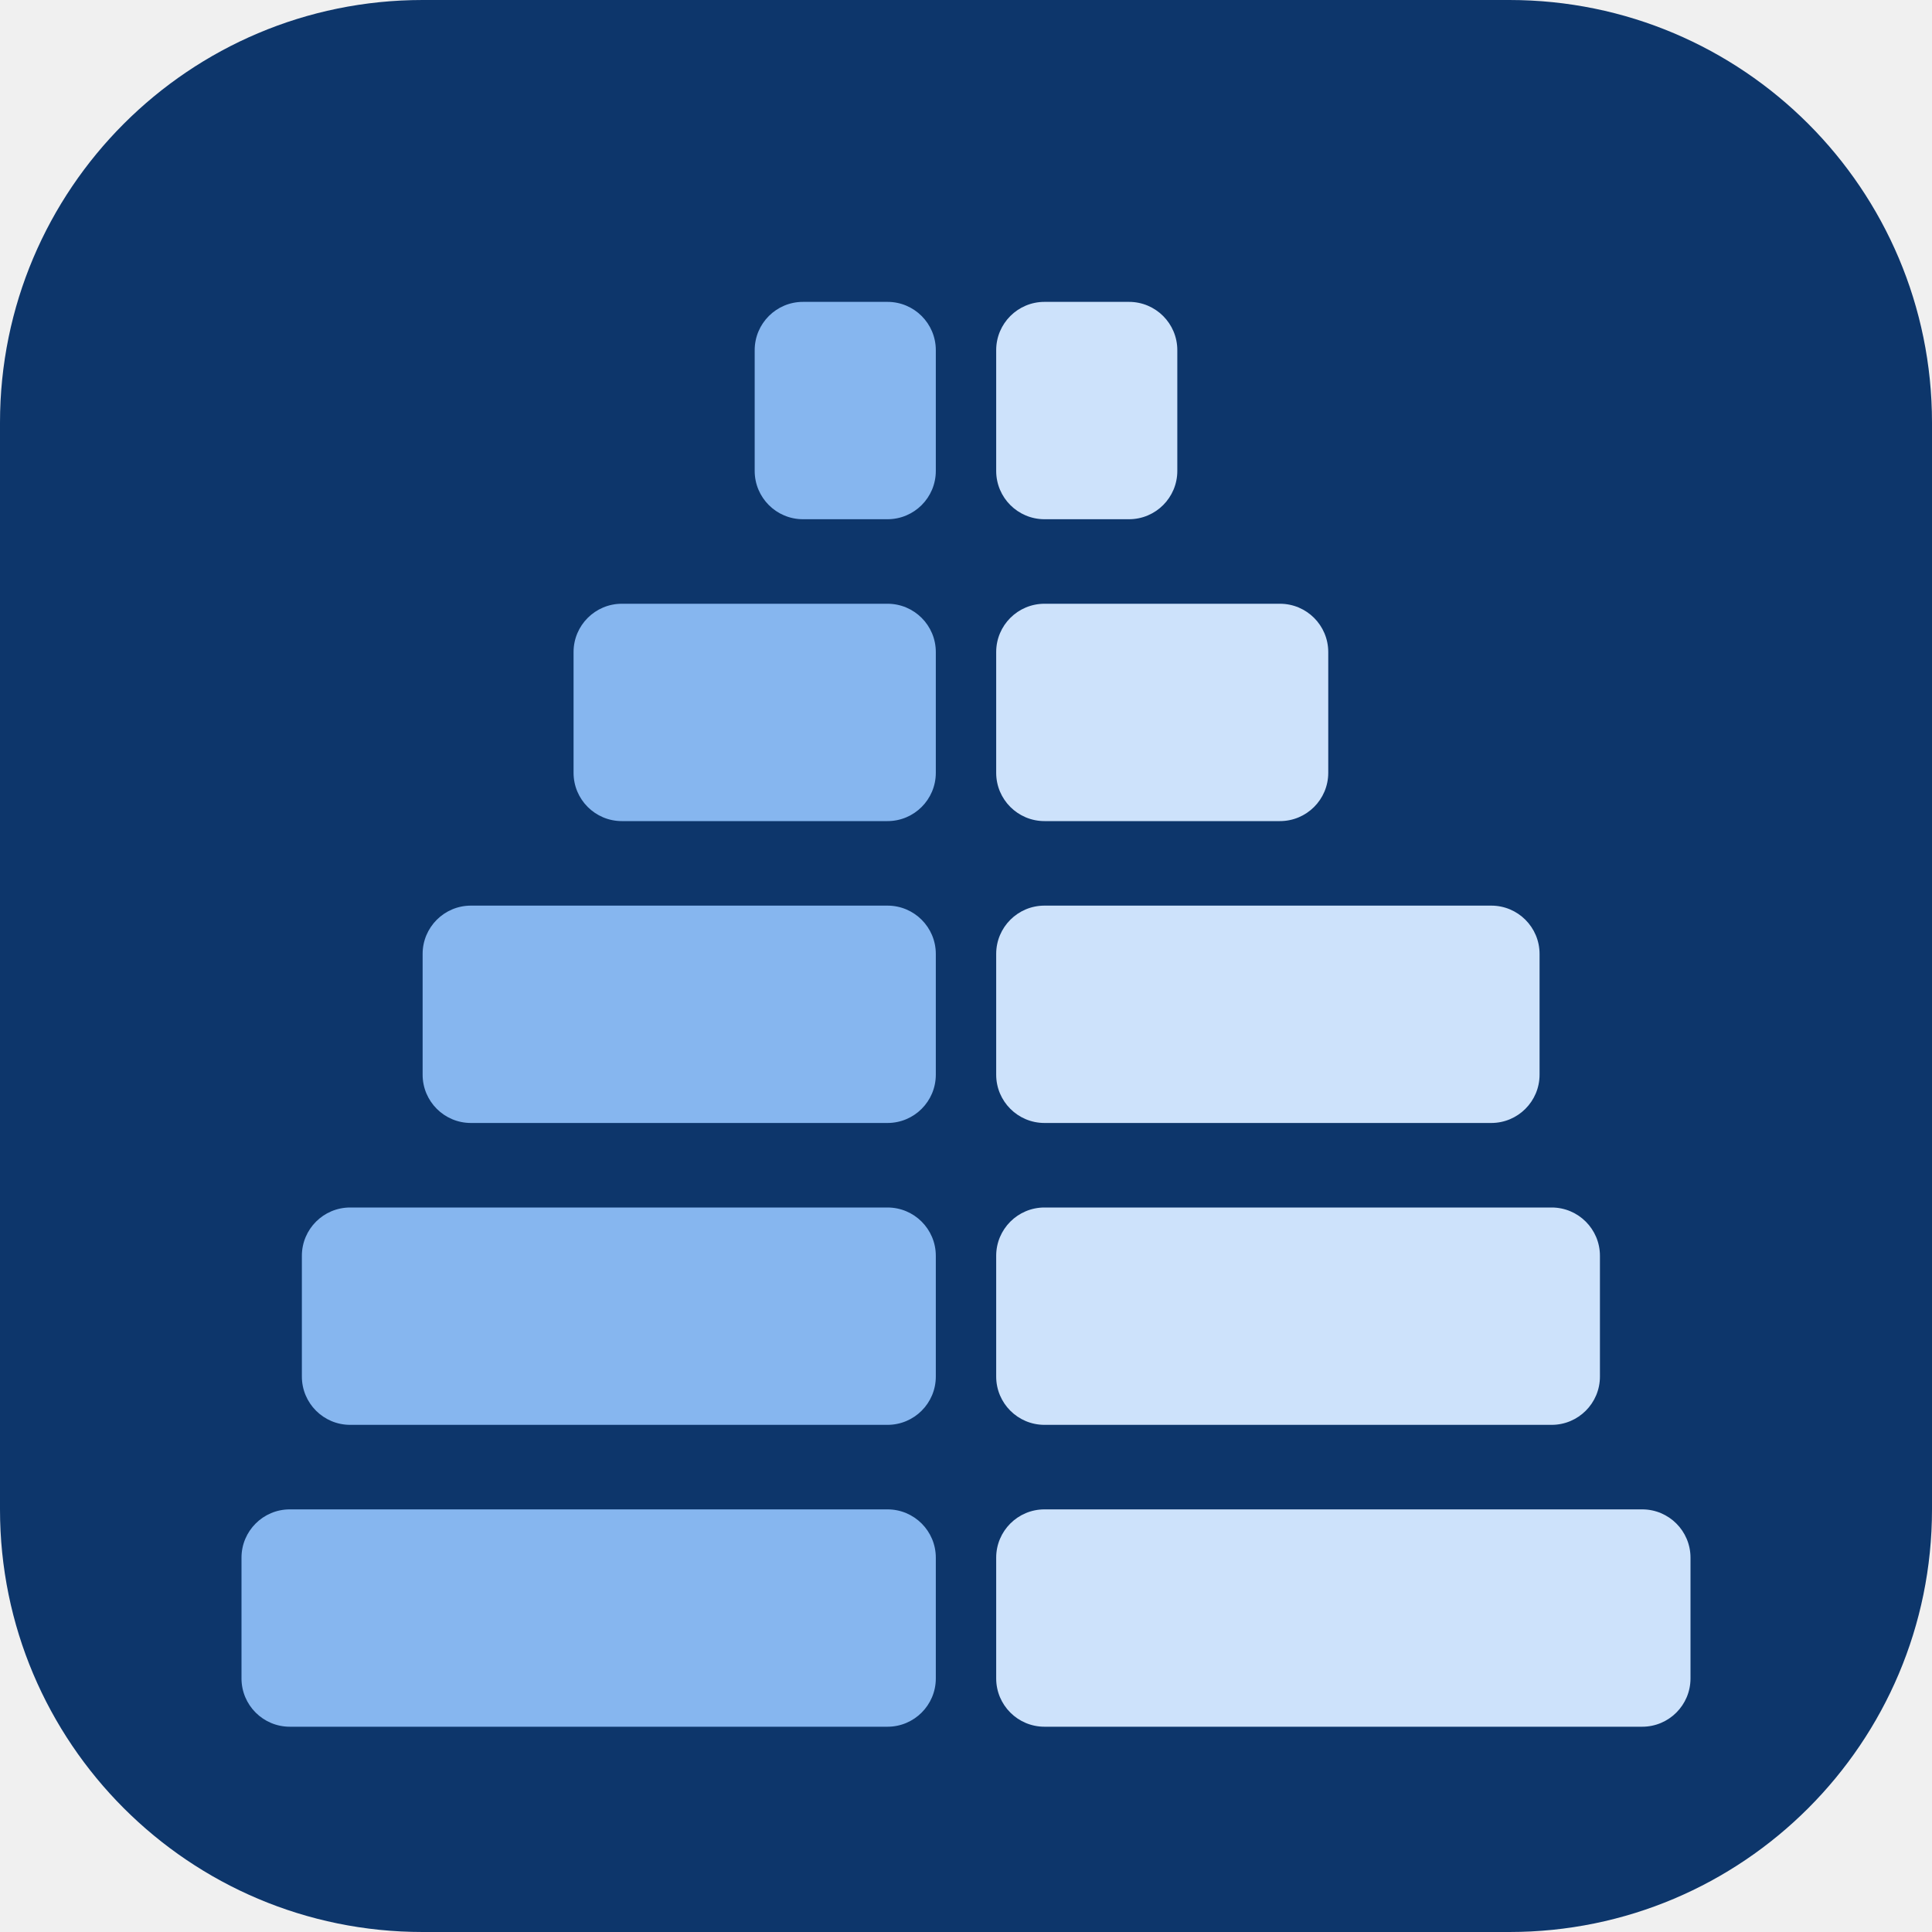
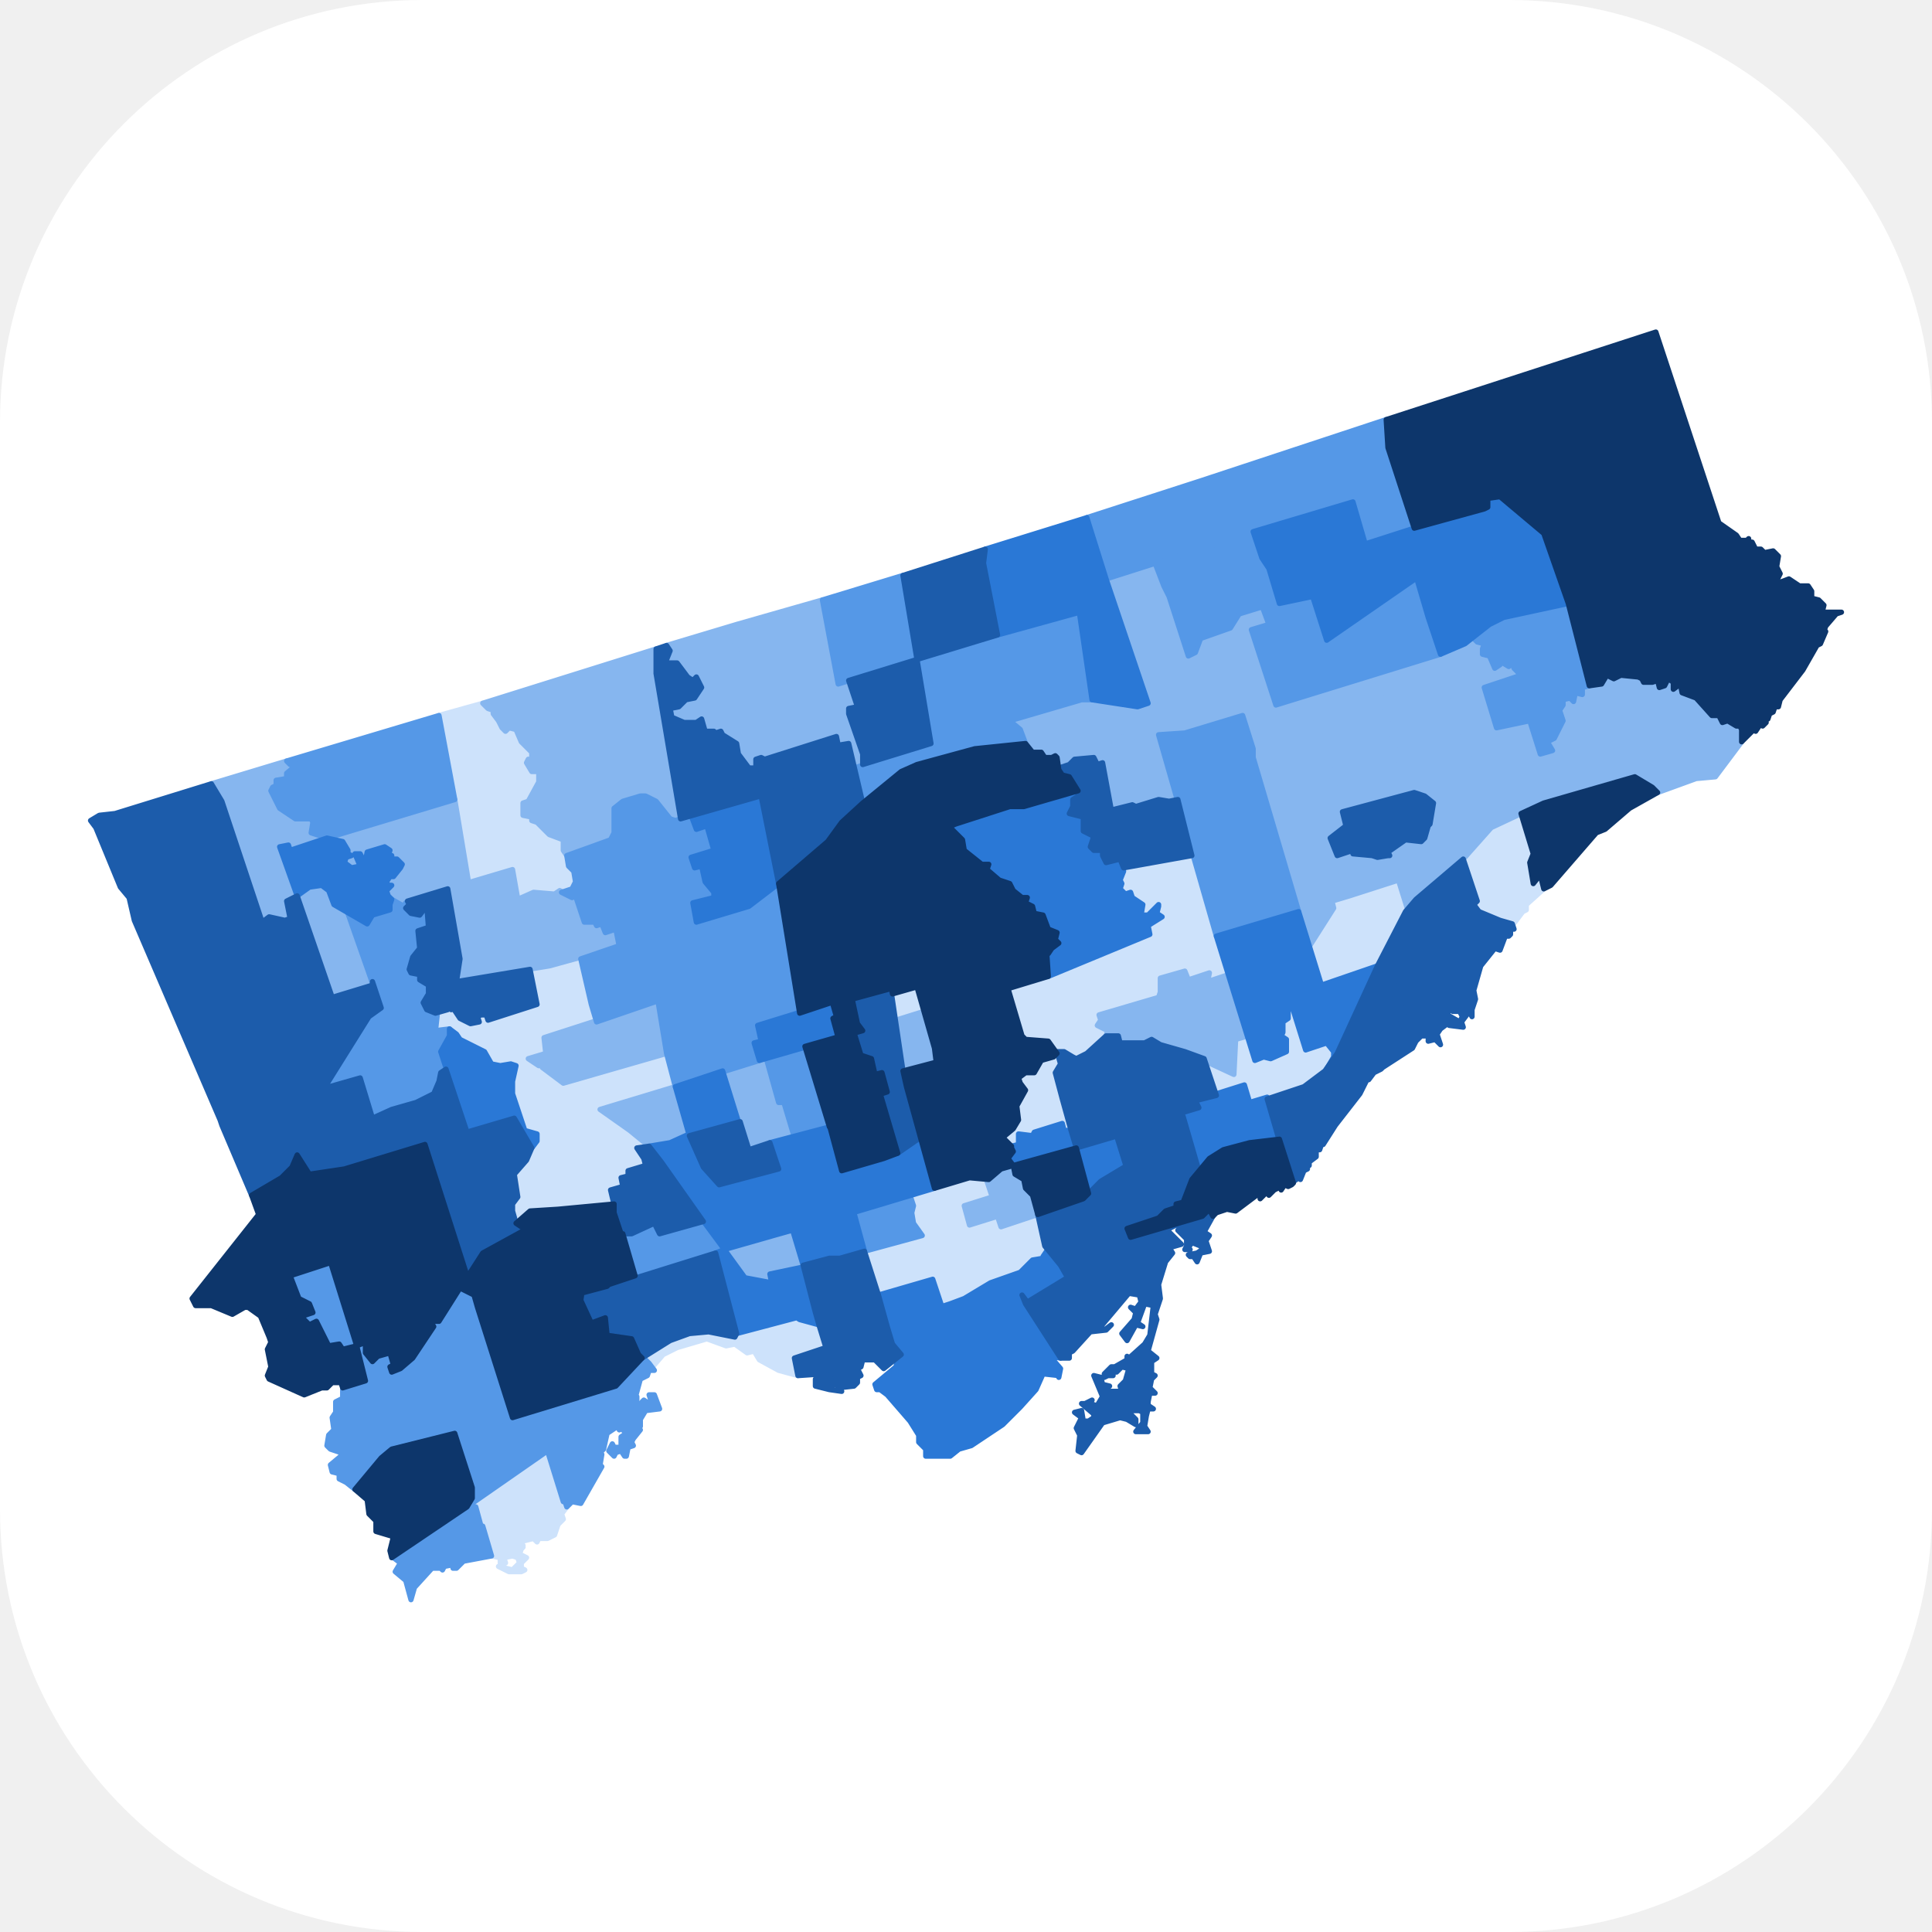
<svg xmlns="http://www.w3.org/2000/svg" viewBox="0 0 32 32">
-   <rect width="32" height="32" rx="7" fill="#0d366b" />
-   <g fill="#86b6ef">
-     <rect x="12.5" y="5" width="3" height="3.6" rx="0.8" />
-     <rect x="9.5" y="10" width="6" height="3.6" rx="0.8" />
-     <rect x="7" y="15" width="8.5" height="3.6" rx="0.8" />
-     <rect x="5" y="20" width="10.5" height="3.6" rx="0.8" />
-     <rect x="4" y="25" width="11.5" height="3.6" rx="0.8" />
-   </g>
-   <g fill="#cde2fb">
-     <rect x="16.5" y="5" width="3" height="3.6" rx="0.8" />
-     <rect x="16.5" y="10" width="5.5" height="3.6" rx="0.8" />
-     <rect x="16.5" y="15" width="9" height="3.6" rx="0.8" />
-     <rect x="16.5" y="20" width="10" height="3.6" rx="0.8" />
-     <rect x="16.5" y="25" width="11.5" height="3.6" rx="0.8" />
+   <rect width="32" height="32" rx="7" fill="#ffffff" />
+   <g transform="translate(1.5 5.5) scale(0.029)" stroke-width="3" stroke-linejoin="round">
+     <path fill="#cde2fb" stroke="#cde2fb" d="M269 666L272 671L269 675L270 678L267 681L265 687L261 689L256 689L255 691L253 689L245 691L247 693L246 694L247 694L246 695L245 698L249 700L246 703L246 706L248 707L246 708L239 708L233 705L241 707L245 703L244 700L241 699L236 700L237 703L234 703L234 700L229 699L220 671L216 672L215 671L261 639ZM224 212L230 216L230 218L233 222L235 226L237 228L239 226L243 227L246 234L252 241L252 244L250 244L249 247L252 251L256 251L257 253L208 267L199 219ZM254 262L250 268L247 269L247 276L252 277L252 279L255 280L262 287L270 290L272 302L276 307L277 311L275 318L265 321L253 320L244 324L241 307L216 315L208 267L256 253L256 257L253 261ZM259 403L251 364L280 358L286 384L289 394ZM629 299L650 367L638 371L639 366L627 370L625 365L610 369L603 367L602 363L605 359L602 356L597 356L597 355L603 352L605 344L604 339L612 334L609 332L610 328L610 327L604 333L600 333L601 327L595 323L594 320L592 321L589 319L589 315L588 313L590 309L590 306ZM598 357L602 356L605 359L602 363L603 367L611 369L611 377L610 380L576 390L575 386L571 381L572 376L570 377L566 375L562 370L560 371L559 368L555 368L549 369L547 368L605 344L603 352L597 355ZM549 369L559 368L560 371L562 370L569 377L573 377L571 381L575 386L575 391L577 393L575 396L581 400L571 410L563 415L555 410L552 412L547 405L537 406L534 404L524 375L547 368ZM552 412L554 418L551 423L560 456L556 457L555 452L539 457L538 459L530 458L530 464L526 465L521 460L527 455L530 450L529 442L534 433L531 429L530 426L534 423L539 423L544 415L550 414ZM661 402L672 437L662 440L659 430L643 436L636 415L653 424L654 404ZM545 521L525 527L520 511L541 504ZM518 505L525 527L545 521L549 528L546 525L544 528L544 529L538 530L531 537L512 544L502 510ZM515 494L499 499L494 485L503 483L512 485ZM475 516L483 540L450 550L442 525ZM416 567L420 580L402 586L404 596L393 593L382 587L379 582L375 583L368 578L363 579L352 575L335 580L327 584L321 591L315 586L332 575L344 571L355 571L368 574L369 572L403 563ZM299 449L319 465L312 466L316 472L317 476L307 479L307 482L303 483L304 488L297 490L299 498L253 502L248 504L243 509L241 500L244 494L242 479L249 473L255 461L255 458L249 457L246 453L253 451L262 453L268 452L270 461L272 460L297 452ZM291 444L270 430L329 412L334 431ZM207 383L206 387L207 386L211 392L217 395L222 394L221 391L223 390L226 390L227 393L255 384L260 412L250 415L256 419L261 417L262 419L258 420L260 422L254 425L255 426L249 428L248 427L241 428L243 420L243 419L230 418L225 411L211 404L206 398L197 399L197 389L204 387L204 383ZM260 422L299 449L297 452L270 461L268 452L262 453L253 451L246 453L242 440L241 428L248 427L249 428L255 426L254 425ZM684 378L694 410L706 406L710 411L710 414L706 421L697 429L688 433L672 438L665 416L670 414L674 415L683 411L683 404L680 402L681 400L681 394L684 392L684 382L682 379ZM735 362L703 373L696 351L710 329L709 325L747 313L752 329ZM822 303L824 315L828 310L830 318L820 327L820 330L818 331L812 339L811 338L804 336L792 330L790 327L792 325L784 301L800 283L817 275L824 298ZM502 510L489 512L482 489L494 485ZM502 510L512 544L501 550L489 512ZM489 512L475 516L472 513L469 503L470 499L468 493L482 489ZM501 550L486 556L481 541L483 540L475 516L489 512ZM476 388L460 393L458 378L472 374Z" />
+     <path fill="#86b6ef" stroke="#86b6ef" d="M114 247L118 247L112 252L112 255L106 256L106 259L103 261L107 272L117 278L126 278L127 280L126 286L135 289L114 296L113 293L108 294L118 322L112 325L114 335L111 336L102 334L98 337L75 268L69 258L112 245ZM161 373L138 380L118 322L127 316L133 317L138 326L147 332L161 371ZM208 267L216 315L180 325L177 328L170 322L169 319L172 316L170 316L171 311L173 311L178 304L175 301L172 301L172 299L170 299L170 295L168 294L158 297L157 302L156 303L154 301L155 300L154 298L151 298L154 305L149 306L145 303L146 300L149 298L147 298L147 294L142 291L135 289ZM323 194L337 278L332 278L325 269L317 265L314 265L304 268L299 272L299 286L297 290L272 299L270 296L270 290L262 287L255 280L252 279L252 277L247 276L247 269L250 268L256 257L256 251L252 251L249 246L250 244L252 244L252 240L246 234L243 227L239 226L237 228L235 226L233 222L230 218L230 216L227 215L224 212L323 181ZM329 412L270 429L258 420L262 419L261 417L256 419L250 415L260 412L259 403L324 382ZM368 177L380 249L378 249L376 249L370 241L369 235L361 230L360 228L357 229L356 228L351 228L349 221L346 223L339 223L332 220L331 215L336 214L340 210L345 209L349 203L346 197L344 199L341 197L336 189L328 189L326 188L330 185L331 182L329 179L369 167L370 172ZM375 216L368 178L370 172L369 167L418 153L427 201ZM427 201L433 235L427 236L426 231L385 244L383 243L380 244L375 216ZM595 214L604 212L610 230L534 235L531 227L525 222L568 210ZM625 365L627 370L639 366L638 371L650 367L661 402L654 404L653 424L625 411L609 407L606 404L604 406L600 407L588 406L586 402L580 402L581 399L575 396L577 393L576 390L610 380L611 377L611 369ZM533 485L534 489L538 493L541 504L520 511L518 505L502 510L499 499L515 494L512 485L520 478L527 476L528 481ZM407 533L388 538L389 543L378 542L373 540L362 524L401 513ZM393 440L396 440L401 459L376 467L371 451L370 451L361 422L386 415ZM334 431L342 458L331 463L319 465L308 456L291 444ZM616 230L610 230L604 212L614 209L609 195L617 188L631 183L634 175L651 169L656 161L669 157L673 167L663 170L677 213L628 228ZM710 329L696 351L683 306L708 289L719 322L709 325ZM703 294L683 306L664 243L664 238L658 219L696 207L717 282ZM874 196L884 197L887 200L892 200L895 199L896 203L899 202L901 198L904 200L904 204L908 201L909 206L917 209L926 219L930 219L932 223L935 222L940 225L942 225L943 227L943 234L928 254L917 255L895 263L892 260L882 254L832 268L831 264L833 263L831 259L835 249L834 245L836 242L832 234L836 232L841 222L839 216L841 213L841 210L845 209L847 211L848 206L852 207L852 203L859 201L863 201L866 196L871 198ZM767 269L774 270L784 301L752 329L747 313L719 322L712 299L721 296L721 298L732 299L735 300L741 299L742 299L741 297L751 290L760 291L762 289L764 282L765 281L767 272L766 271ZM796 203L803 226L822 222L828 241L835 239L836 242L834 245L835 249L831 259L833 263L831 264L832 268L800 283L784 301L774 270L766 269L762 265L756 262L790 252L778 209ZM792 177L796 178L795 181L795 184L799 185L802 192L805 190L805 188L810 191L812 189L813 192L817 196L778 209L790 252L752 264L734 196L764 187L780 180L790 175ZM614 209L604 212L580 141L608 132L613 145L616 151L627 185L617 188L609 195ZM610 230L621 267L616 268L610 267L597 271L595 270L583 273L578 246L575 247L573 243L562 244L559 247L553 249L553 244L552 242L544 243L543 240L537 240L534 236ZM441 247L436 249L427 201L433 199L438 214L433 215L433 218L441 241ZM241 307L244 324L253 320L265 321L268 319L275 323L277 322L282 337L288 337L289 339L292 338L294 343L300 341L302 351L262 362L219 369L209 371L211 358L204 318ZM752 264L715 274L696 207L734 196ZM483 416L464 422L460 393L476 388Z" />
+     <path fill="#5598e7" stroke="#5598e7" d="M172 324L179 328L180 326L182 326L181 330L188 333L191 329L190 327L192 327L193 340L187 342L188 352L184 357L182 364L183 366L188 367L188 370L193 372L194 377L166 386L147 332L158 338L161 333L171 330ZM192 387L198 390L197 399L205 398L205 400L200 410L203 421L200 423L199 428L196 435L186 440L172 444L161 449L154 426L133 432L159 391L163 387L194 377L190 383ZM137 531L152 579L144 581L142 578L135 579L129 565L125 567L124 564L121 563L127 560L125 555L119 552L114 539ZM215 671L216 672L220 671L223 682L224 682L229 699L213 702L209 706L207 706L207 704L202 705L201 707L200 706L195 706L185 717L183 724L180 713L174 708L177 703L173 700ZM199 219L208 267L135 289L126 286L127 280L126 278L117 278L108 272L103 262L104 260L106 259L106 256L112 255L112 252L118 247L114 247L112 245ZM324 382L289 394L286 384L280 358L318 345ZM383 395L329 412L318 345L364 331L366 343L375 376ZM405 389L383 395L376 379L366 343L364 331L378 327L393 315ZM564 160L572 210L566 210L525 222L518 173ZM472 187L427 201L418 153L464 139ZM506 237L481 244L472 187L518 173L525 222L531 227L534 235ZM475 516L442 525L436 503L468 493L470 499L469 503L470 509ZM350 508L362 524L311 539L304 516L322 509L325 515ZM408 408L422 454L402 460L396 440L393 440L386 415ZM334 431L329 412L381 396L383 405L379 406L382 416ZM646 120L580 141L569 106L634 85ZM658 219L664 238L664 243L690 331L643 345L610 230L625 229ZM674 137L679 155L698 151L706 176L758 140L761 152L771 184L677 213L663 170L673 167L663 140ZM741 66L756 112L728 121L721 97L664 114L669 129L674 137L654 144L634 85L740 50ZM844 155L856 202L852 203L852 207L848 206L847 211L845 209L841 210L841 213L839 216L841 222L836 232L832 234L835 239L828 241L822 222L803 226L796 203L817 196L813 192L812 189L810 191L805 188L805 190L802 192L799 185L795 184L795 181L796 178L792 177L790 175L799 167L808 163ZM646 120L653 143L663 140L669 157L656 161L651 169L634 175L631 183L627 185L616 151L613 145L608 132ZM441 269L436 249L480 235L481 244L463 251ZM334 279L343 276L346 284L352 282L356 296L343 300L345 306L349 305L351 314L356 320L356 323L344 326L346 337L302 351L300 341L294 343L292 338L289 339L288 337L282 337L277 322L275 323L269 320L275 318L277 314L276 308L273 305L272 299L297 290L299 286L299 272L304 268L314 265L317 265L323 268L331 278ZM211 546L219 550L241 620L174 637L167 642L151 661L146 657L142 655L142 652L138 651L137 647L143 642L143 640L137 638L135 636L136 630L139 627L138 620L140 617L140 611L144 609L144 603L157 599L152 579L157 577L157 583L161 588L164 585L171 583L173 590L171 591L172 594L176 592L182 588L187 583L196 568L194 565L199 565ZM291 611L294 614L300 616L298 620L292 623L286 639L285 647L291 647L292 648L280 669L275 668L272 671L271 668L270 668L261 639L215 671L218 666L218 661L208 629L279 609L280 613L291 609ZM316 586L319 589L322 593L319 593L318 596L314 598L311 609L312 608L312 611L310 611L311 613L314 612L313 613L316 615L317 613L316 611L315 611L316 610L319 612L320 610L319 607L322 607L325 615L317 616L314 621L314 625L309 620L310 619L309 617L304 617L308 620L304 618L305 621L311 624L309 626L307 624L306 625L307 627L309 628L312 626L314 627L310 632L309 634L310 636L307 637L306 642L305 642L303 639L300 640L299 642L296 639L298 635L299 637L303 637L303 631L306 629L303 626L302 627L301 625L295 629L293 638L291 640L292 641L291 647L285 647L286 639L292 623L298 620L300 616L294 614L291 611L291 609L280 613L279 609L300 602Z" />
+     <path fill="#2a78d6" stroke="#2a78d6" d="M147 296L147 298L149 299L146 300L145 303L149 306L154 305L151 298L154 298L155 300L154 301L156 303L157 302L158 297L168 294L171 296L170 299L172 299L172 301L175 301L178 304L177 306L173 311L171 311L169 314L170 316L172 316L169 319L170 322L172 324L171 327L171 330L161 333L158 338L139 327L136 319L132 316L125 317L118 322L108 294L113 293L114 296L135 289L144 291ZM234 419L240 418L243 419L241 428L241 435L248 456L255 458L255 462L252 466L242 449L215 457L200 411L205 402L205 398L209 401L211 404L225 411L229 418ZM383 265L393 315L376 328L346 337L344 326L356 323L356 320L351 314L349 305L345 306L343 300L356 296L352 282L346 284L343 276ZM561 271L559 275L567 277L567 285L573 288L571 293L573 296L578 296L578 299L580 303L586 301L589 302L590 308L588 313L589 315L588 318L591 321L594 320L595 323L601 327L600 333L604 333L610 327L610 328L609 332L612 334L604 339L605 344L547 368L547 355L553 350L551 347L552 343L547 341L544 333L539 332L538 328L534 326L535 323L532 323L527 319L525 315L520 314L516 310L515 310L512 307L513 304L509 304L499 296L497 292L498 290L490 282L564 262L564 265L561 268ZM598 214L572 210L563 148L580 141L604 212ZM565 160L518 173L510 132L511 124L569 106L580 141L563 148ZM659 430L662 440L672 437L679 461L662 463L647 467L639 472L633 479L623 446L633 443L631 439L640 436ZM556 456L560 456L563 466L527 476L524 472L527 468L526 465L530 464L530 458L538 459L539 457L555 452ZM570 491L563 466L586 459L592 476L578 484ZM442 525L428 529L422 529L407 533L401 513L436 503ZM407 534L414 560L416 567L405 564L381 548L373 540L389 543L388 538ZM403 563L369 572L357 526L362 524L378 546ZM342 458L351 477L358 485L363 497L342 497L319 465L331 463ZM422 454L429 479L394 489L388 463ZM482 489L422 507L415 483L454 472L474 460ZM382 416L379 406L383 405L381 396L423 383L426 391L424 392L427 403ZM361 422L370 451L342 459L334 431ZM690 331L703 373L735 362L712 412L709 417L706 421L710 414L710 411L706 406L694 410L684 378L682 379L684 382L684 392L681 394L681 400L680 402L683 404L683 411L674 415L670 414L665 416L643 345ZM728 121L756 112L754 128L758 140L706 176L698 151L679 155L673 135L669 129L664 114L721 97ZM804 94L791 119L800 125L805 133L805 137L803 145L805 151L764 163L754 129L756 112L796 101L798 100L798 95ZM785 178L771 184L764 163L805 151L803 145L805 137L805 133L800 125L791 119L804 94L830 115L844 155L807 163L799 167ZM486 556L454 567L450 550L481 541ZM491 555L496 574L488 575L487 571L486 571L487 575L485 575L485 573L485 575L483 576L482 572L481 573L482 576L479 576L477 574L477 576L473 575L473 578L473 577L467 578L468 580L471 578L473 578L467 581L465 578L463 578L466 583L462 585L463 584L458 578L454 567ZM546 525L554 533L558 541L535 554L532 550L534 555L554 586L548 585L554 592L553 597L553 596L544 595L540 604L531 614L521 624L503 636L496 638L491 642L477 642L477 638L473 634L473 630L468 622L455 607L451 604L449 604L448 601L460 591L461 586L466 583L463 578L465 578L467 581L473 578L468 580L467 578L473 577L473 578L473 575L477 576L477 574L479 576L482 576L481 573L482 572L483 576L485 575L485 573L485 575L487 575L486 571L487 571L488 575L496 574L491 555L499 552L514 543L531 537L538 530L544 529L544 528ZM382 492L390 516L362 524L342 497L363 497L359 487L391 478L394 489ZM422 507L390 516L382 492L415 483Z" />
+     <path fill="#1c5cab" stroke="#1c5cab" d="M75 268L98 337L102 334L111 336L114 335L112 325L118 322L138 380L161 373L161 371L166 386L159 391L134 431L114 478L106 485L92 493L75 453L74 450L25 336L22 323L17 317L3 283L0 279L5 276L14 275L69 258ZM203 421L215 457L149 477L125 481L118 470L133 432L154 426L161 449L172 444L186 440L196 435L199 428L200 423ZM246 511L253 508L255 509L224 526L215 539L191 464L242 449L252 466L249 473L242 481L244 494L241 498L241 502L243 509ZM204 318L211 358L209 371L251 364L255 384L227 393L226 390L223 390L221 391L222 394L217 395L211 392L207 386L206 387L207 383L204 383L204 387L197 389L192 387L190 383L193 378L193 373L188 370L188 367L183 366L182 364L184 357L188 352L187 342L193 340L192 327L190 327L191 329L188 333L183 332L180 329L182 327L181 325ZM329 187L326 187L326 189L335 189L341 197L344 199L346 197L349 203L345 209L340 210L336 214L331 215L332 220L339 223L346 223L349 221L351 228L356 228L357 229L360 228L361 230L369 235L370 241L376 249L382 249L385 251L385 255L390 256L393 260L400 260L337 278L323 195L323 181L329 179L331 182ZM426 231L427 236L433 235L441 269L429 280L421 291L393 315L383 265L400 260L393 260L390 256L385 255L385 251L380 249L380 244L383 243L385 244ZM510 132L518 173L472 187L464 139L511 124ZM587 402L588 406L590 406L602 406L606 404L611 407L615 420L555 438L551 423L554 418L552 411L556 411L561 414L563 415L569 412L580 402ZM615 420L623 446L622 446L620 439L560 456L555 438ZM636 415L643 436L631 439L633 443L623 446L611 407L625 411ZM624 497L617 499L603 454L624 448L633 479L629 485ZM603 454L617 499L620 498L620 500L614 502L610 506L592 512L591 507L600 504L586 459ZM620 439L624 448L563 466L560 456ZM594 518L635 505L640 501L641 505L636 514L639 516L637 519L639 525L634 526L632 531L630 528L628 528L627 527L632 526L635 524L634 522L629 520L627 523L628 524L625 524L626 522L626 518L621 513L623 511L620 510L614 513L616 514L623 521L616 523L618 526L614 531L610 544L611 552L608 561L609 564L604 582L609 586L606 588L606 595L608 596L606 598L605 603L608 606L605 606L604 611L604 613L607 615L604 615L603 619L602 625L604 628L597 628L601 623L601 617L599 616L594 616L594 618L597 621L597 624L592 621L588 620L578 623L566 640L564 639L565 630L563 626L566 620L562 617L566 616L567 622L570 622L573 620L573 618L566 612L568 612L572 610L571 612L574 613L575 616L578 613L575 613L578 608L573 596L577 597L578 601L582 602L580 604L582 607L583 608L583 605L589 605L588 602L591 599L593 592L589 591L586 594L586 593L584 594L584 596L581 596L579 597L579 595L583 591L585 591L592 587L592 585L592 587L602 578L605 573L607 556L602 555L598 566L601 568L597 567L592 576L589 572L596 564L597 560L594 557L597 558L600 554L599 550L593 549L577 568L579 570L583 567L580 570L571 571L561 582L559 583L559 586L554 586L534 555L532 550L535 554L558 540L554 533L545 522L541 504L567 495L577 485L592 476L600 504L591 507ZM442 525L450 550L414 560L407 533L422 529L428 529ZM357 526L369 572L368 574L353 571L342 572L331 576L315 586L313 584L309 575L295 573L294 563L285 565L280 553L280 550ZM312 466L319 465L326 474L350 508L325 515L322 509L309 515L303 515L297 490L304 488L303 483L307 482L307 479L317 476L316 472ZM371 451L376 467L388 463L393 478L359 487L350 477L342 459ZM446 415L464 422L467 438L474 460L461 469L451 435L455 434L452 423L448 424ZM464 422L451 418L440 413L436 400L441 399L438 395L435 381L457 375ZM755 409L738 420L737 421L733 423L730 427L729 427L725 435L711 453L704 464L703 464L702 467L700 467L700 471L696 474L696 476L695 476L695 478L693 479L691 484L690 483L686 486L672 438L693 431L705 422L712 412L735 362L741 361L750 390L748 392L750 397L753 399L754 405ZM805 336L812 338L813 341L811 341L811 344L810 345L808 345L805 353L802 352L794 362L790 376L791 381L789 387L789 391L788 389L786 388L788 384L788 378L783 377L781 381L783 383L783 379L787 379L785 381L786 385L783 385L785 386L783 390L782 388L778 388L782 383L779 382L776 386L775 390L782 394L784 390L786 390L783 394L784 397L776 396L777 392L775 392L774 393L775 395L771 398L769 401L771 407L768 404L764 405L764 404L766 403L769 399L768 397L765 398L767 399L764 400L767 401L766 403L763 402L760 402L757 405L755 409L753 399L750 397L748 392L750 390L741 361L735 362L751 331L757 324L784 301L792 325L790 327L793 331ZM573 243L575 247L578 246L583 273L595 270L597 271L610 267L616 268L621 267L629 299L590 306L588 301L580 303L578 299L578 296L573 296L571 294L573 288L567 285L567 277L559 275L561 271L561 267L564 265L564 261L559 254L555 253L553 249L559 247L562 244ZM480 235L441 247L441 241L433 218L433 215L438 214L433 199L472 187ZM756 263L762 265L767 269L765 281L764 282L762 289L760 291L751 290L741 297L742 299L741 299L735 300L732 299L721 298L721 296L712 299L708 289L717 282L715 274ZM455 568L416 567L414 560L450 550ZM416 567L455 568L458 578L463 584L453 592L448 587L441 587L440 591L438 592L440 596L438 597L438 600L436 602L427 603L426 600L422 604L429 605L422 604L414 602L414 598L420 597L419 599L420 599L421 601L423 600L422 596L419 595L404 596L402 586L420 580Z" />
+     <path fill="#0d366b" stroke="#0d366b" d="M191 464L215 539L215 540L207 540L206 542L204 542L204 537L194 535L195 531L193 529L189 530L190 533L189 533L183 516L160 524L145 478ZM125 481L145 478L160 524L114 539L119 552L125 555L127 560L121 562L115 557L109 565L109 567L102 574L97 562L90 557L88 557L81 561L69 556L60 556L58 552L96 504L92 493L109 483L115 477L118 470ZM115 557L125 567L129 565L136 579L142 578L144 581L152 579L157 599L144 603L143 600L138 600L135 603L132 603L122 607L102 598L101 596L103 591L101 581L103 577L102 574L109 567L109 565ZM270 537L278 536L281 537L283 542L281 546L274 543L267 542L233 553L230 550L223 547L215 540L224 526L255 509L267 520L266 524L261 529L261 534L263 536ZM286 566L294 563L295 573L309 575L313 584L315 586L300 602L241 620L221 557L266 543L271 542L281 546L280 553ZM215 671L172 700L171 696L173 688L163 685L163 679L159 675L158 667L151 661L166 643L172 638L208 629L218 660L218 666ZM405 389L393 315L421 291L429 280L441 269L447 316L424 323L431 361L415 366L420 384ZM538 240L543 240L545 243L549 243L551 242L552 243L553 250L555 253L559 254L564 262L533 271L525 271L494 281L487 284L452 294L449 294L444 297L441 269L463 251L472 247L505 238L534 235ZM498 290L499 296L509 304L513 304L512 307L519 313L525 315L527 319L532 323L535 323L534 326L538 328L539 332L544 333L547 341L552 343L551 347L553 349L549 352L547 355L546 353L499 367L500 376L484 381L479 361L471 313L448 320L444 297L449 294L452 294L487 284L490 282ZM534 404L547 405L552 412L550 414L543 416L539 423L534 423L530 426L531 429L534 433L529 442L530 450L527 455L521 460L526 465L521 467L518 461L521 453L519 439L507 430L495 424L511 419L501 383L499 367L546 353L547 368L524 375L532 402ZM679 461L687 486L686 487L684 488L682 487L680 490L680 488L676 490L673 493L672 491L668 495L668 493L666 493L654 502L649 501L643 503L641 505L639 501L635 505L594 517L592 512L610 506L614 502L620 500L620 498L624 497L629 484L639 472L647 467L662 463ZM541 504L538 493L534 489L533 484L528 481L527 476L563 466L570 492L567 495ZM299 498L299 503L303 515L304 515L311 539L296 544L287 515L275 518L274 517L277 513L276 509L273 504L267 501ZM451 435L461 469L453 472L429 479L422 453L434 450L433 441ZM495 424L507 430L519 439L519 446L521 453L518 461L521 467L526 465L526 466L527 468L524 472L527 476L520 478L513 484L502 483L482 489L466 431L473 429L474 431L471 432L471 434L479 432L478 429ZM479 360L484 381L500 376L511 419L478 429L479 432L471 434L471 432L474 431L473 429L466 431L464 422L483 417L482 409L472 374L458 378L456 367ZM446 415L448 424L452 423L455 434L433 441L434 450L422 454L408 408L436 400L440 413ZM435 381L438 395L441 399L427 403L424 392L426 391L424 384L423 383L420 384L415 366L431 361L430 351L476 338L479 360L456 367L457 375ZM471 313L476 338L430 351L424 323L447 316L448 320ZM267 501L273 504L276 509L277 513L274 517L275 518L287 515L296 544L295 545L280 549L283 542L281 537L265 537L261 534L261 529L267 522L266 518L255 508L246 511L243 509L251 502ZM941 149L946 156L964 214L962 214L961 217L959 218L958 221L956 221L957 223L955 225L955 224L953 225L951 228L951 227L949 228L943 234L943 227L942 225L940 225L935 222L932 223L930 219L926 219L917 209L909 206L908 201L904 204L904 200L901 198L899 202L896 203L895 199L892 200L887 200L886 198ZM923 156L931 158L886 198L884 197L874 196L870 198L866 196L863 201L856 202L844 155L894 146L903 147ZM882 254L892 260L895 263L879 272L865 284L860 286L834 316L830 318L828 310L824 315L822 303L824 298L817 275L830 269ZM942 119L946 119L947 118L947 120L949 120L951 124L954 124L956 126L961 125L964 128L963 134L965 138L962 144L970 141L976 145L981 145L983 148L983 152L987 153L990 156L989 160L1000 160L997 161L991 168L990 171L991 171L988 178L986 179L978 193L965 210L964 214L946 156L944 151L941 149L931 158L923 156L903 147L896 146L862 152L857 135L903 122L931 112L930 109L940 116ZM894 0L931 112L903 122L857 135L862 152L844 155L830 115L805 94L798 95L798 100L796 101L756 112L741 66L740 50ZM183 516L189 533L190 533L189 530L193 529L195 531L194 535L204 537L205 542L210 539L215 540L223 547L230 550L233 553L221 557L219 550L211 546L199 565L194 565L196 568L184 586L177 592L172 594L171 591L173 590L171 583L164 585L161 588L157 583L157 577L152 579L137 531Z" />
  </g>
</svg>
